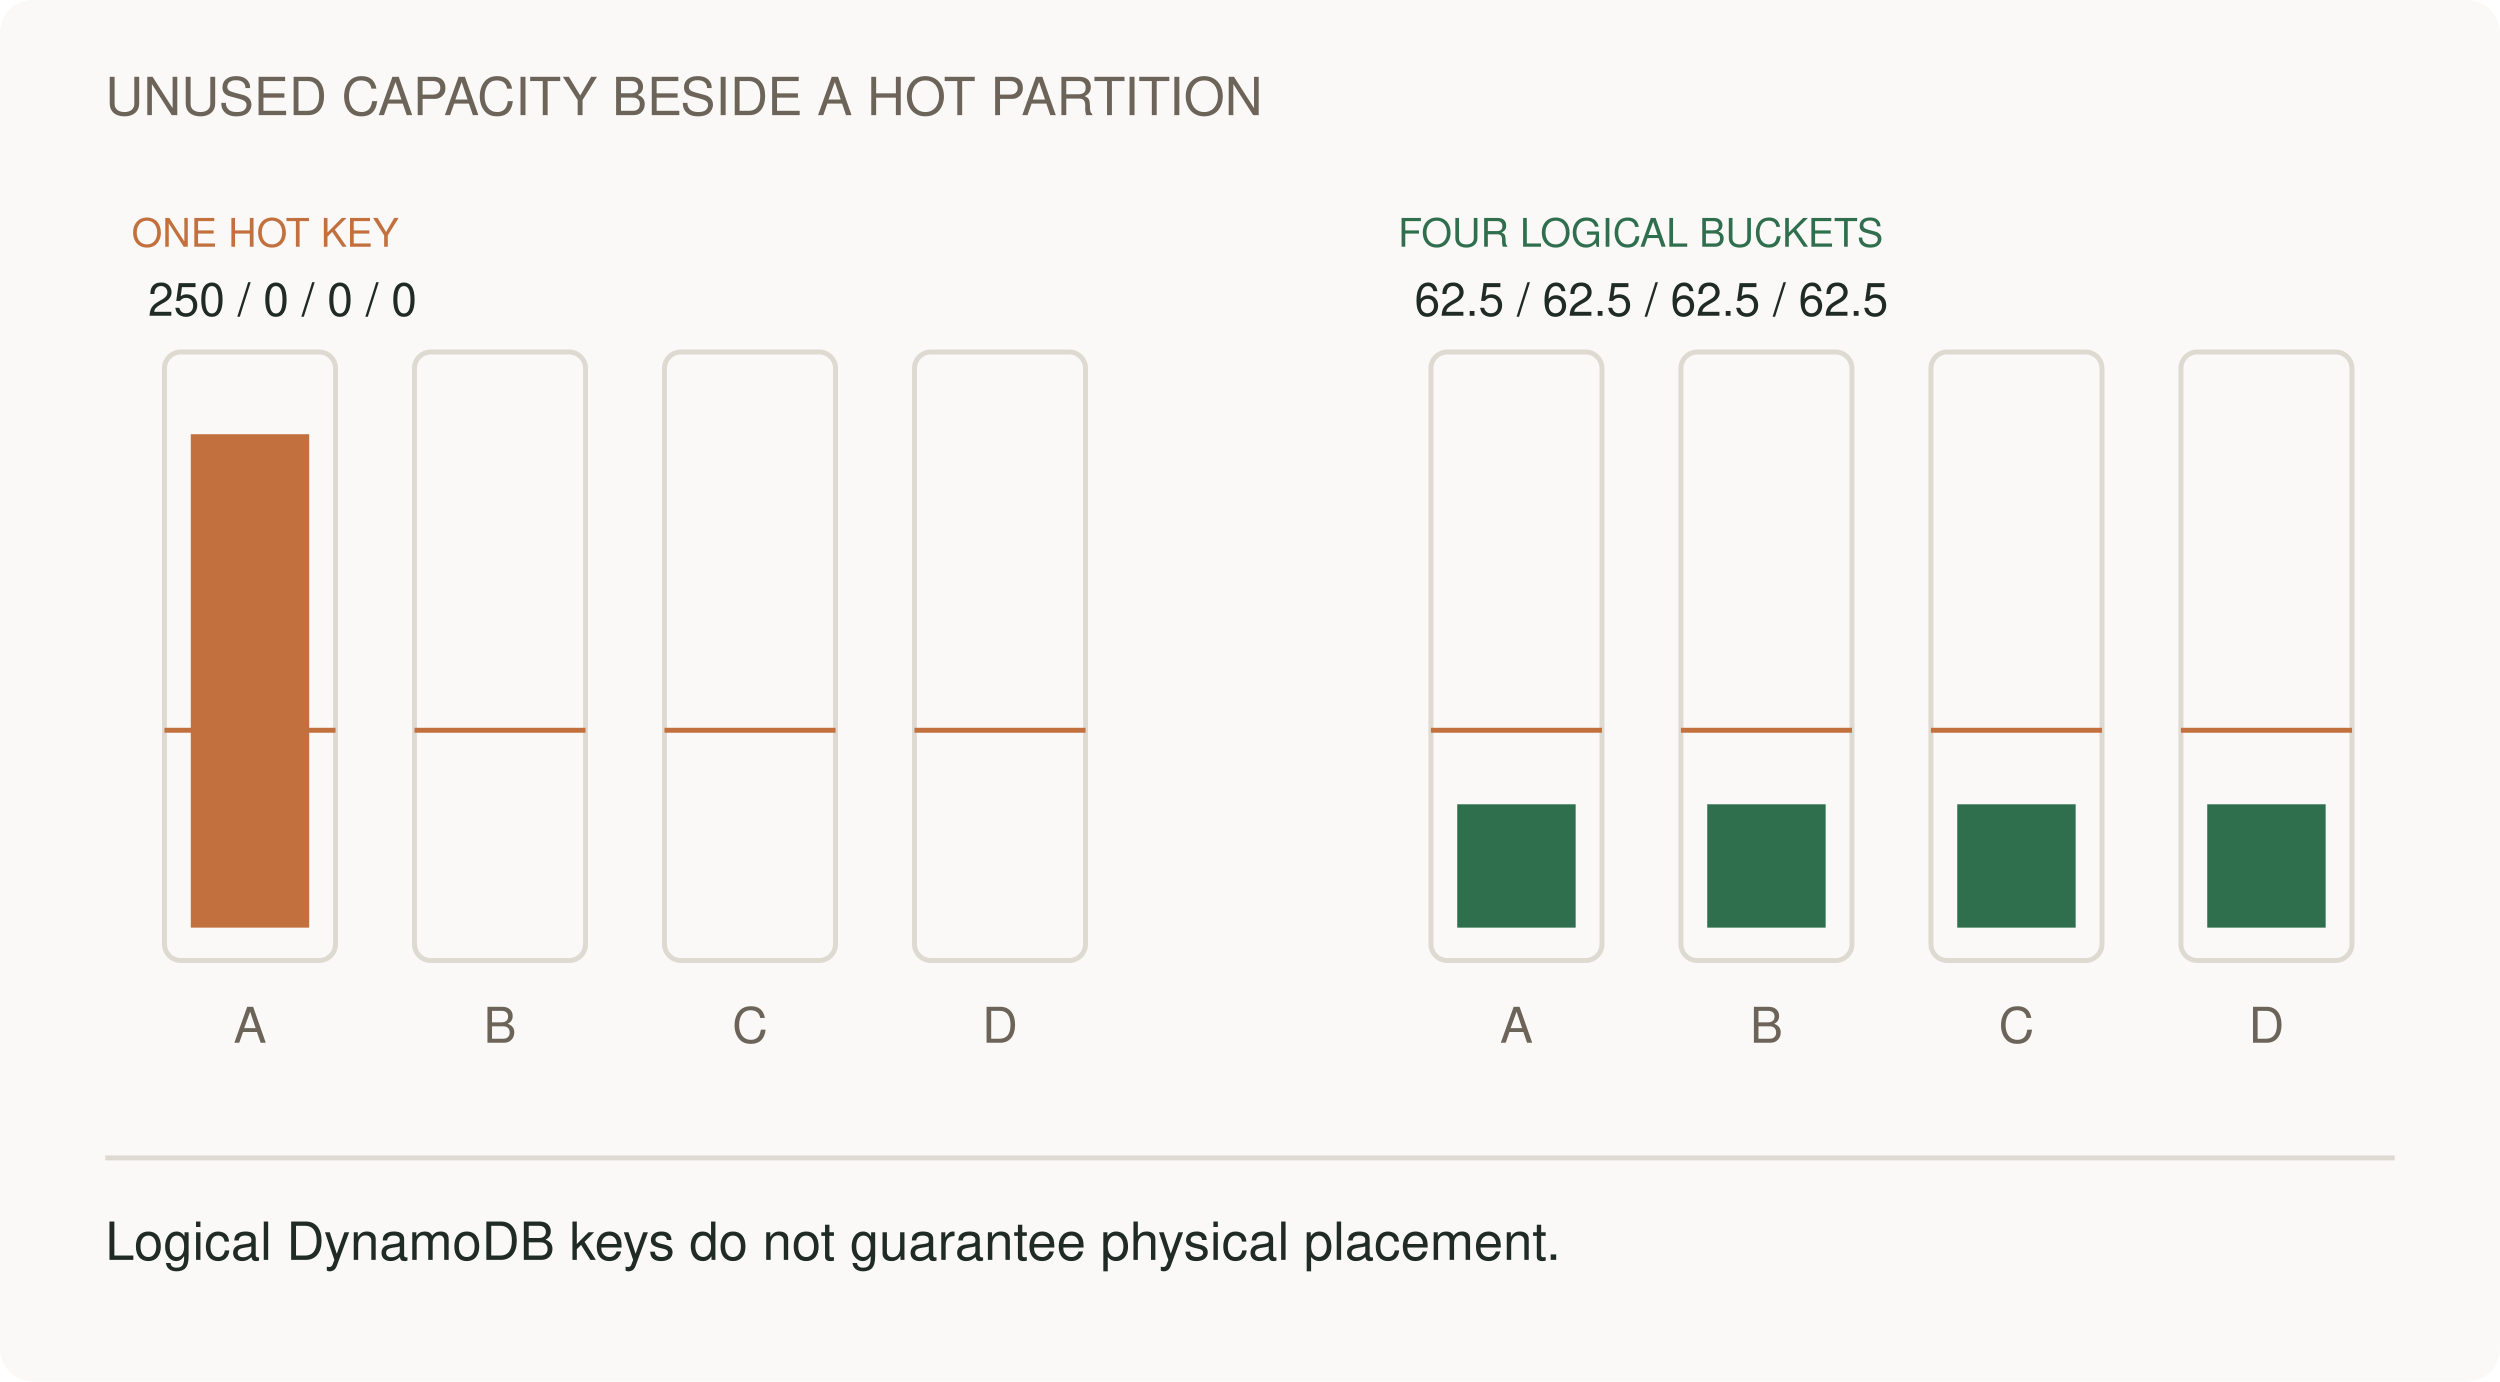
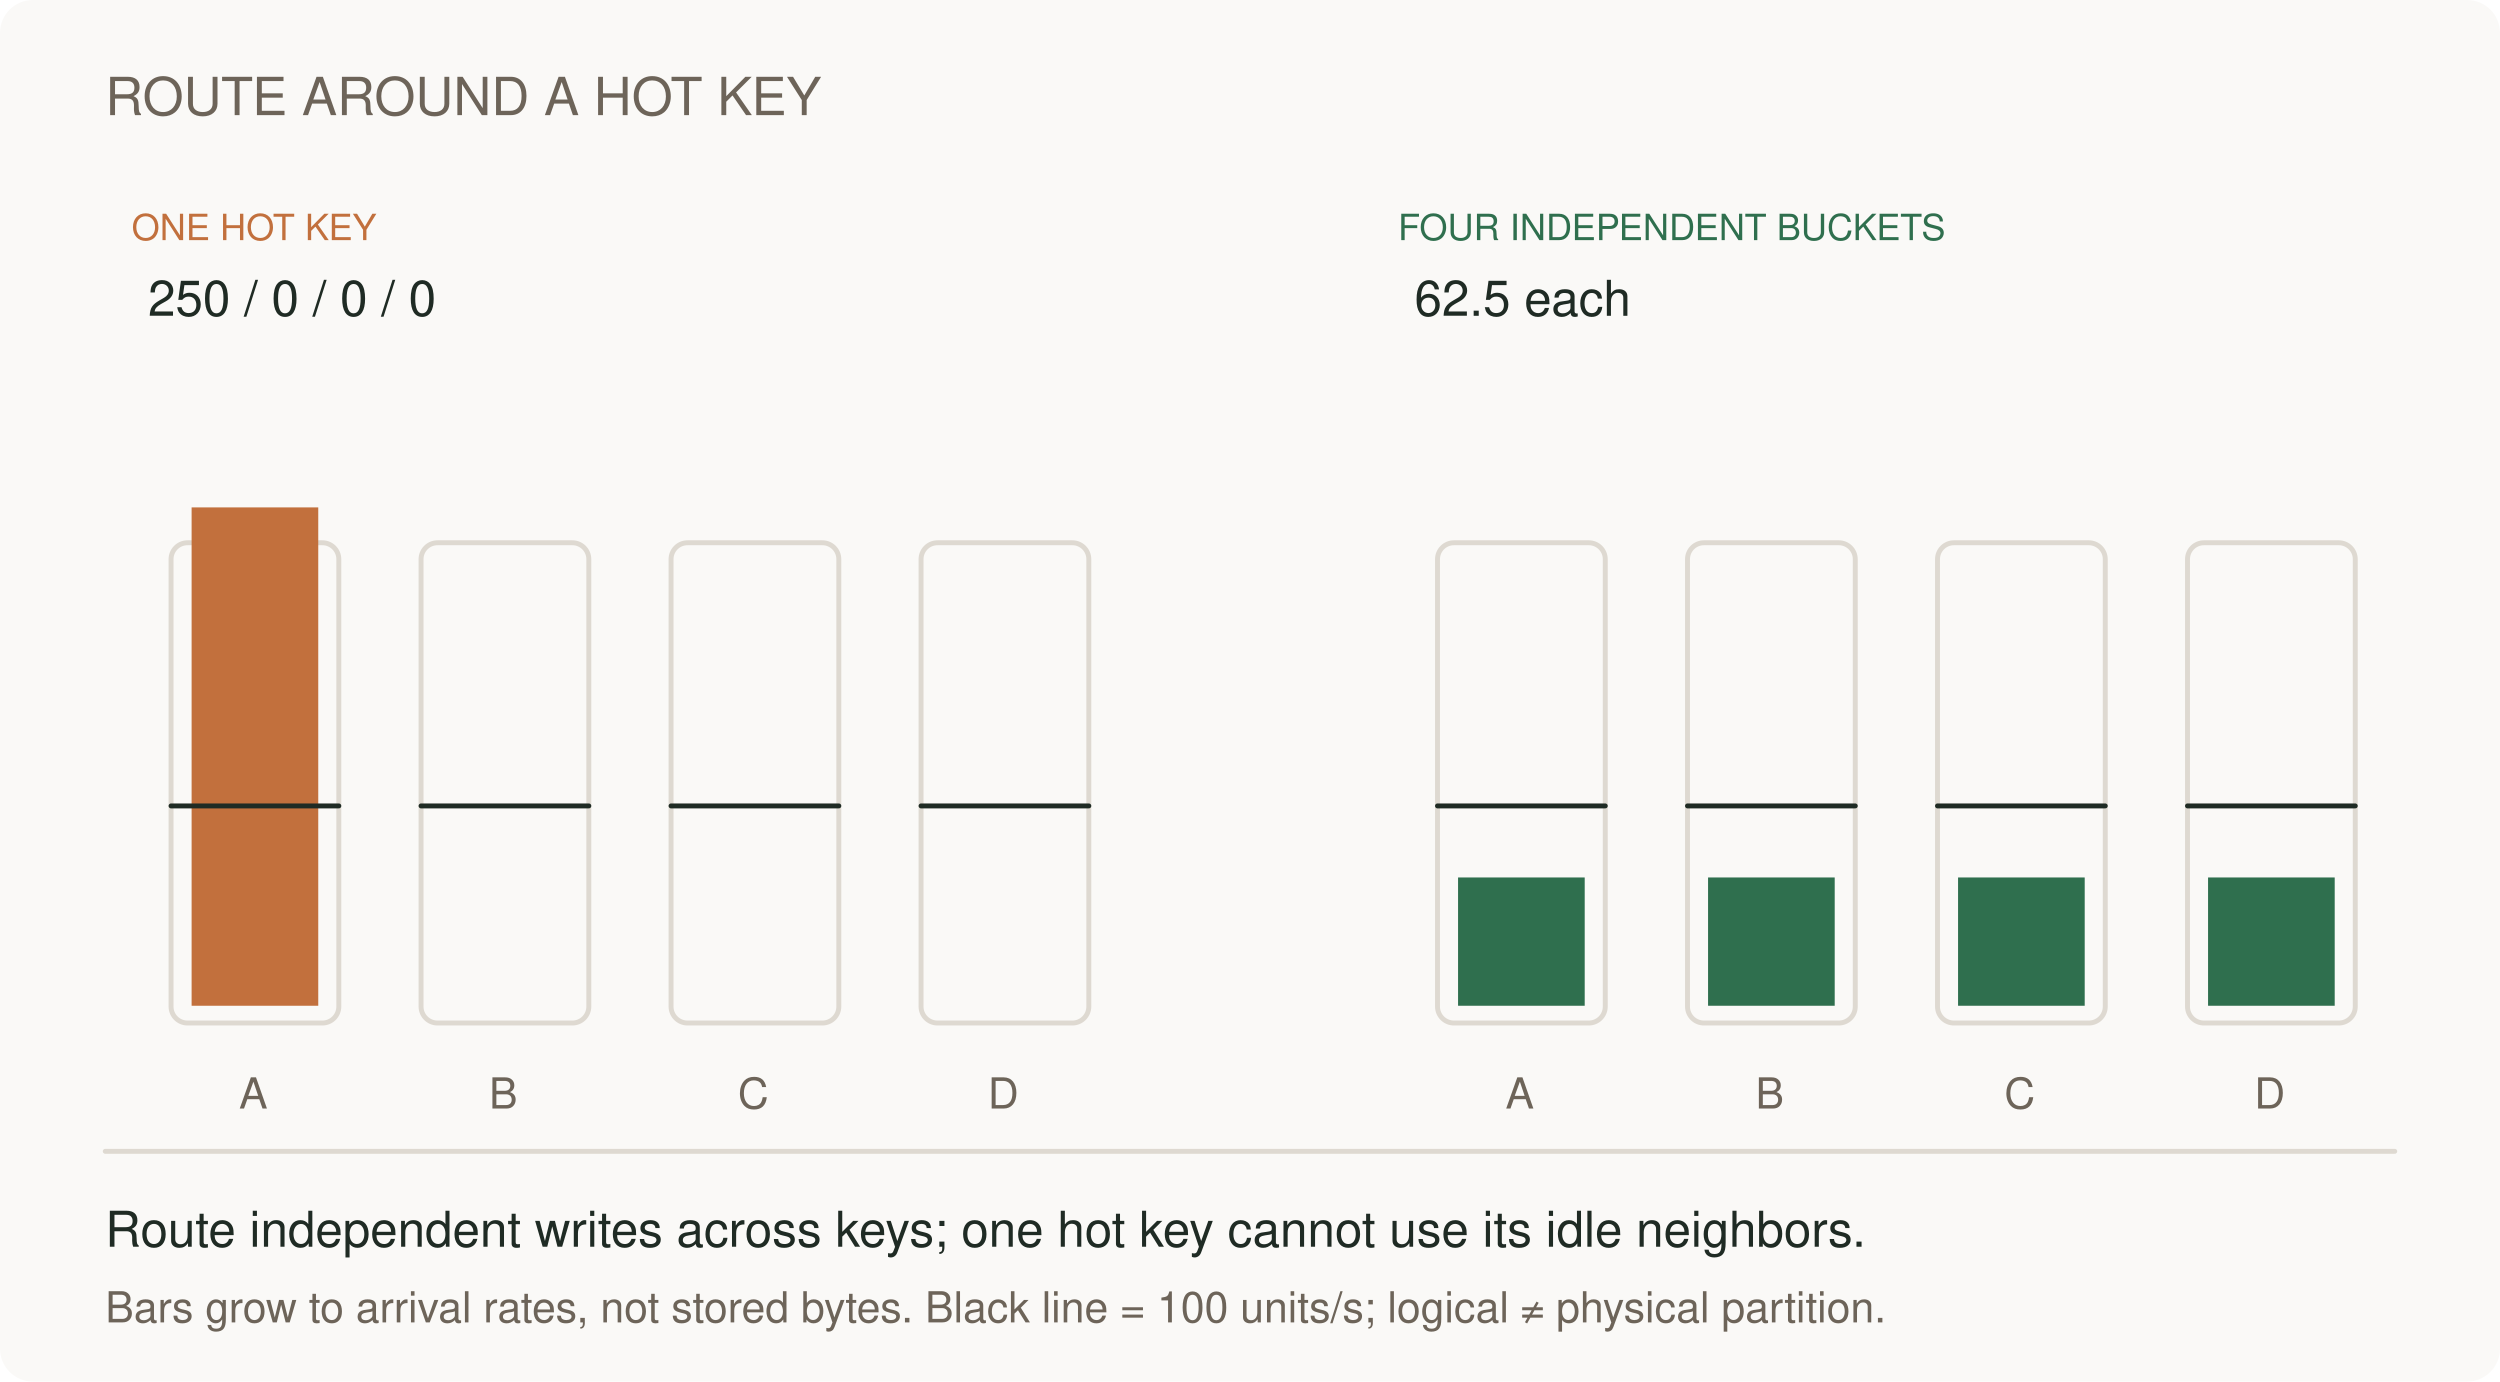
<svg xmlns="http://www.w3.org/2000/svg" viewBox="0 0 760 420" width="760" height="420" role="img" aria-labelledby="title desc">
  <defs>
-     <marker id="arrow" markerWidth="7" markerHeight="7" refX="6" refY="3.5" orient="auto">
+     <marker id="arrow" markerWidth="7" markerHeight="7" refX="6" refY="3.5" orient="auto-start-reverse">
      <path d="M0 0 L7 3.5 L0 7" fill="#6d6459" />
    </marker>
  </defs>
  <style>text{font-family:ui-sans-serif,-apple-system,Segoe UI,Helvetica,Arial,sans-serif}.still{display:none}@media(prefers-reduced-motion:reduce){.moving{display:none}.still{display:inline}}@media print{.moving{display:none}.still{display:inline}}</style>
  <rect width="760" height="420" rx="10" fill="#faf9f7" />
-   <text x="32" y="35" font-size="16" fill="#6d6459" text-anchor="start">UNUSED CAPACITY BESIDE A HOT PARTITION</text>
-   <text x="40" y="75" font-size="12" fill="#c2703d" text-anchor="start">ONE HOT KEY</text>
-   <text x="425" y="75" font-size="12" fill="#2f6f4e" text-anchor="start">FOUR LOGICAL BUCKETS</text>
-   <rect x="50" y="107" width="52" height="185" rx="5" fill="#faf9f7" stroke="#ded9d1" stroke-width="1.5" />
-   <rect x="58" y="132" width="36" height="150" fill="#c2703d" />
-   <line x1="50" y1="222" x2="102" y2="222" stroke="#c2703d" stroke-width="1.5" />
-   <text x="76" y="317" font-size="15" fill="#6d6459" text-anchor="middle">A</text>
-   <rect x="126" y="107" width="52" height="185" rx="5" fill="#faf9f7" stroke="#ded9d1" stroke-width="1.5" />
-   <rect x="134" y="282" width="36" height="0" fill="#c2703d" />
-   <line x1="126" y1="222" x2="178" y2="222" stroke="#c2703d" stroke-width="1.5" />
-   <text x="152" y="317" font-size="15" fill="#6d6459" text-anchor="middle">B</text>
-   <rect x="202" y="107" width="52" height="185" rx="5" fill="#faf9f7" stroke="#ded9d1" stroke-width="1.5" />
-   <rect x="210" y="282" width="36" height="0" fill="#c2703d" />
-   <line x1="202" y1="222" x2="254" y2="222" stroke="#c2703d" stroke-width="1.5" />
-   <text x="228" y="317" font-size="15" fill="#6d6459" text-anchor="middle">C</text>
-   <rect x="278" y="107" width="52" height="185" rx="5" fill="#faf9f7" stroke="#ded9d1" stroke-width="1.5" />
-   <rect x="286" y="282" width="36" height="0" fill="#c2703d" />
-   <line x1="278" y1="222" x2="330" y2="222" stroke="#c2703d" stroke-width="1.5" />
-   <text x="304" y="317" font-size="15" fill="#6d6459" text-anchor="middle">D</text>
-   <text x="45" y="96" font-size="14" fill="#1f2b24" text-anchor="start">250 / 0 / 0 / 0</text>
-   <rect x="435" y="107" width="52" height="185" rx="5" fill="#faf9f7" stroke="#ded9d1" stroke-width="1.5" />
-   <rect x="443" y="244.5" width="36" height="37.5" fill="#2f6f4e" />
-   <line x1="435" y1="222" x2="487" y2="222" stroke="#c2703d" stroke-width="1.5" />
-   <text x="461" y="317" font-size="15" fill="#6d6459" text-anchor="middle">A</text>
-   <rect x="511" y="107" width="52" height="185" rx="5" fill="#faf9f7" stroke="#ded9d1" stroke-width="1.5" />
-   <rect x="519" y="244.5" width="36" height="37.5" fill="#2f6f4e" />
-   <line x1="511" y1="222" x2="563" y2="222" stroke="#c2703d" stroke-width="1.5" />
-   <text x="537" y="317" font-size="15" fill="#6d6459" text-anchor="middle">B</text>
-   <rect x="587" y="107" width="52" height="185" rx="5" fill="#faf9f7" stroke="#ded9d1" stroke-width="1.5" />
-   <rect x="595" y="244.5" width="36" height="37.5" fill="#2f6f4e" />
-   <line x1="587" y1="222" x2="639" y2="222" stroke="#c2703d" stroke-width="1.5" />
-   <text x="613" y="317" font-size="15" fill="#6d6459" text-anchor="middle">C</text>
-   <rect x="663" y="107" width="52" height="185" rx="5" fill="#faf9f7" stroke="#ded9d1" stroke-width="1.5" />
-   <rect x="671" y="244.5" width="36" height="37.5" fill="#2f6f4e" />
-   <line x1="663" y1="222" x2="715" y2="222" stroke="#c2703d" stroke-width="1.5" />
-   <text x="689" y="317" font-size="15" fill="#6d6459" text-anchor="middle">D</text>
-   <text x="430" y="96" font-size="14" fill="#1f2b24" text-anchor="start">62.5 / 62.5 / 62.5 / 62.5</text>
-   <line x1="32" y1="352" x2="728" y2="352" stroke="#ded9d1" stroke-width="1.5" />
-   <text x="32" y="383" font-size="16" fill="#1f2b24" text-anchor="start" opacity="0">Bars grow to arrival rates. Orange line: capacity 100 units/s.</text>
-   <text x="32" y="383" font-size="16" fill="#1f2b24" text-anchor="start" opacity="0">Averages hide one overloaded partition and three idle ones.</text>
-   <text x="32" y="383" font-size="16" fill="#1f2b24" text-anchor="start" opacity="0">Independent writes can spread; strictly ordered work may not.</text>
-   <text x="32" y="383" font-size="16" fill="#1f2b24" text-anchor="start" opacity="1">Logical DynamoDB keys do not guarantee physical placement.</text>
+   <text x="32" y="35" font-size="16" fill="#6d6459" text-anchor="start">ROUTE AROUND A HOT KEY</text>
+   <text x="40" y="73" font-size="11" fill="#c2703d" text-anchor="start">ONE HOT KEY</text>
+   <text x="425" y="73" font-size="11" fill="#2f6f4e" text-anchor="start">FOUR INDEPENDENT BUCKETS</text>
+   <rect x="52" y="165" width="51" height="146" rx="5" stroke="#ded9d1" stroke-width="1.5" fill="#faf9f7" />
+   <rect x="59" y="155" width="37" height="150" rx="0" stroke="#c2703d" stroke-width="1.5" fill="#c2703d" />
+   <path d="M52 245 h51" stroke="#1f2b24" stroke-width="1.5" fill="none" stroke-linecap="round" stroke-linejoin="round" />
+   <text x="77" y="337" font-size="13" fill="#6d6459" text-anchor="middle">A</text>
+   <rect x="128" y="165" width="51" height="146" rx="5" stroke="#ded9d1" stroke-width="1.5" fill="#faf9f7" />
+   <rect x="135" y="305" width="37" height="0" rx="0" stroke="#c2703d" stroke-width="1.5" fill="#c2703d" />
+   <path d="M128 245 h51" stroke="#1f2b24" stroke-width="1.5" fill="none" stroke-linecap="round" stroke-linejoin="round" />
+   <text x="153" y="337" font-size="13" fill="#6d6459" text-anchor="middle">B</text>
+   <rect x="204" y="165" width="51" height="146" rx="5" stroke="#ded9d1" stroke-width="1.5" fill="#faf9f7" />
+   <rect x="211" y="305" width="37" height="0" rx="0" stroke="#c2703d" stroke-width="1.5" fill="#c2703d" />
+   <path d="M204 245 h51" stroke="#1f2b24" stroke-width="1.5" fill="none" stroke-linecap="round" stroke-linejoin="round" />
+   <text x="229" y="337" font-size="13" fill="#6d6459" text-anchor="middle">C</text>
+   <rect x="280" y="165" width="51" height="146" rx="5" stroke="#ded9d1" stroke-width="1.5" fill="#faf9f7" />
+   <rect x="287" y="305" width="37" height="0" rx="0" stroke="#c2703d" stroke-width="1.5" fill="#c2703d" />
+   <path d="M280 245 h51" stroke="#1f2b24" stroke-width="1.5" fill="none" stroke-linecap="round" stroke-linejoin="round" />
+   <text x="305" y="337" font-size="13" fill="#6d6459" text-anchor="middle">D</text>
+   <text x="45" y="96" font-size="15" fill="#1f2b24" text-anchor="start">250 / 0 / 0 / 0</text>
+   <rect x="437" y="165" width="51" height="146" rx="5" stroke="#ded9d1" stroke-width="1.5" fill="#faf9f7" />
+   <rect x="444" y="267.5" width="37" height="37.5" rx="0" stroke="#2f6f4e" stroke-width="1.5" fill="#2f6f4e" />
+   <path d="M437 245 h51" stroke="#1f2b24" stroke-width="1.5" fill="none" stroke-linecap="round" stroke-linejoin="round" />
+   <text x="462" y="337" font-size="13" fill="#6d6459" text-anchor="middle">A</text>
+   <rect x="513" y="165" width="51" height="146" rx="5" stroke="#ded9d1" stroke-width="1.5" fill="#faf9f7" />
+   <rect x="520" y="267.5" width="37" height="37.5" rx="0" stroke="#2f6f4e" stroke-width="1.5" fill="#2f6f4e" />
+   <path d="M513 245 h51" stroke="#1f2b24" stroke-width="1.5" fill="none" stroke-linecap="round" stroke-linejoin="round" />
+   <text x="538" y="337" font-size="13" fill="#6d6459" text-anchor="middle">B</text>
+   <rect x="589" y="165" width="51" height="146" rx="5" stroke="#ded9d1" stroke-width="1.5" fill="#faf9f7" />
+   <rect x="596" y="267.5" width="37" height="37.5" rx="0" stroke="#2f6f4e" stroke-width="1.5" fill="#2f6f4e" />
+   <path d="M589 245 h51" stroke="#1f2b24" stroke-width="1.5" fill="none" stroke-linecap="round" stroke-linejoin="round" />
+   <text x="614" y="337" font-size="13" fill="#6d6459" text-anchor="middle">C</text>
+   <rect x="665" y="165" width="51" height="146" rx="5" stroke="#ded9d1" stroke-width="1.5" fill="#faf9f7" />
+   <rect x="672" y="267.5" width="37" height="37.5" rx="0" stroke="#2f6f4e" stroke-width="1.5" fill="#2f6f4e" />
+   <path d="M665 245 h51" stroke="#1f2b24" stroke-width="1.5" fill="none" stroke-linecap="round" stroke-linejoin="round" />
+   <text x="690" y="337" font-size="13" fill="#6d6459" text-anchor="middle">D</text>
+   <text x="430" y="96" font-size="15" fill="#1f2b24" text-anchor="start">62.5 each</text>
+   <path d="M32 350 H728" stroke="#ded9d1" stroke-width="1.5" fill="none" stroke-linecap="round" stroke-linejoin="round" />
+   <text x="32" y="379" font-size="15" fill="#1f2b24" text-anchor="start">Route independent writes across keys; one hot key cannot use its idle neighbors.</text>
+   <text x="32" y="402" font-size="13" fill="#6d6459" text-anchor="start">Bars grow to arrival rates, not stored bytes. Black line = 100 units/s; logical ≠ physical partition.</text>
</svg>
